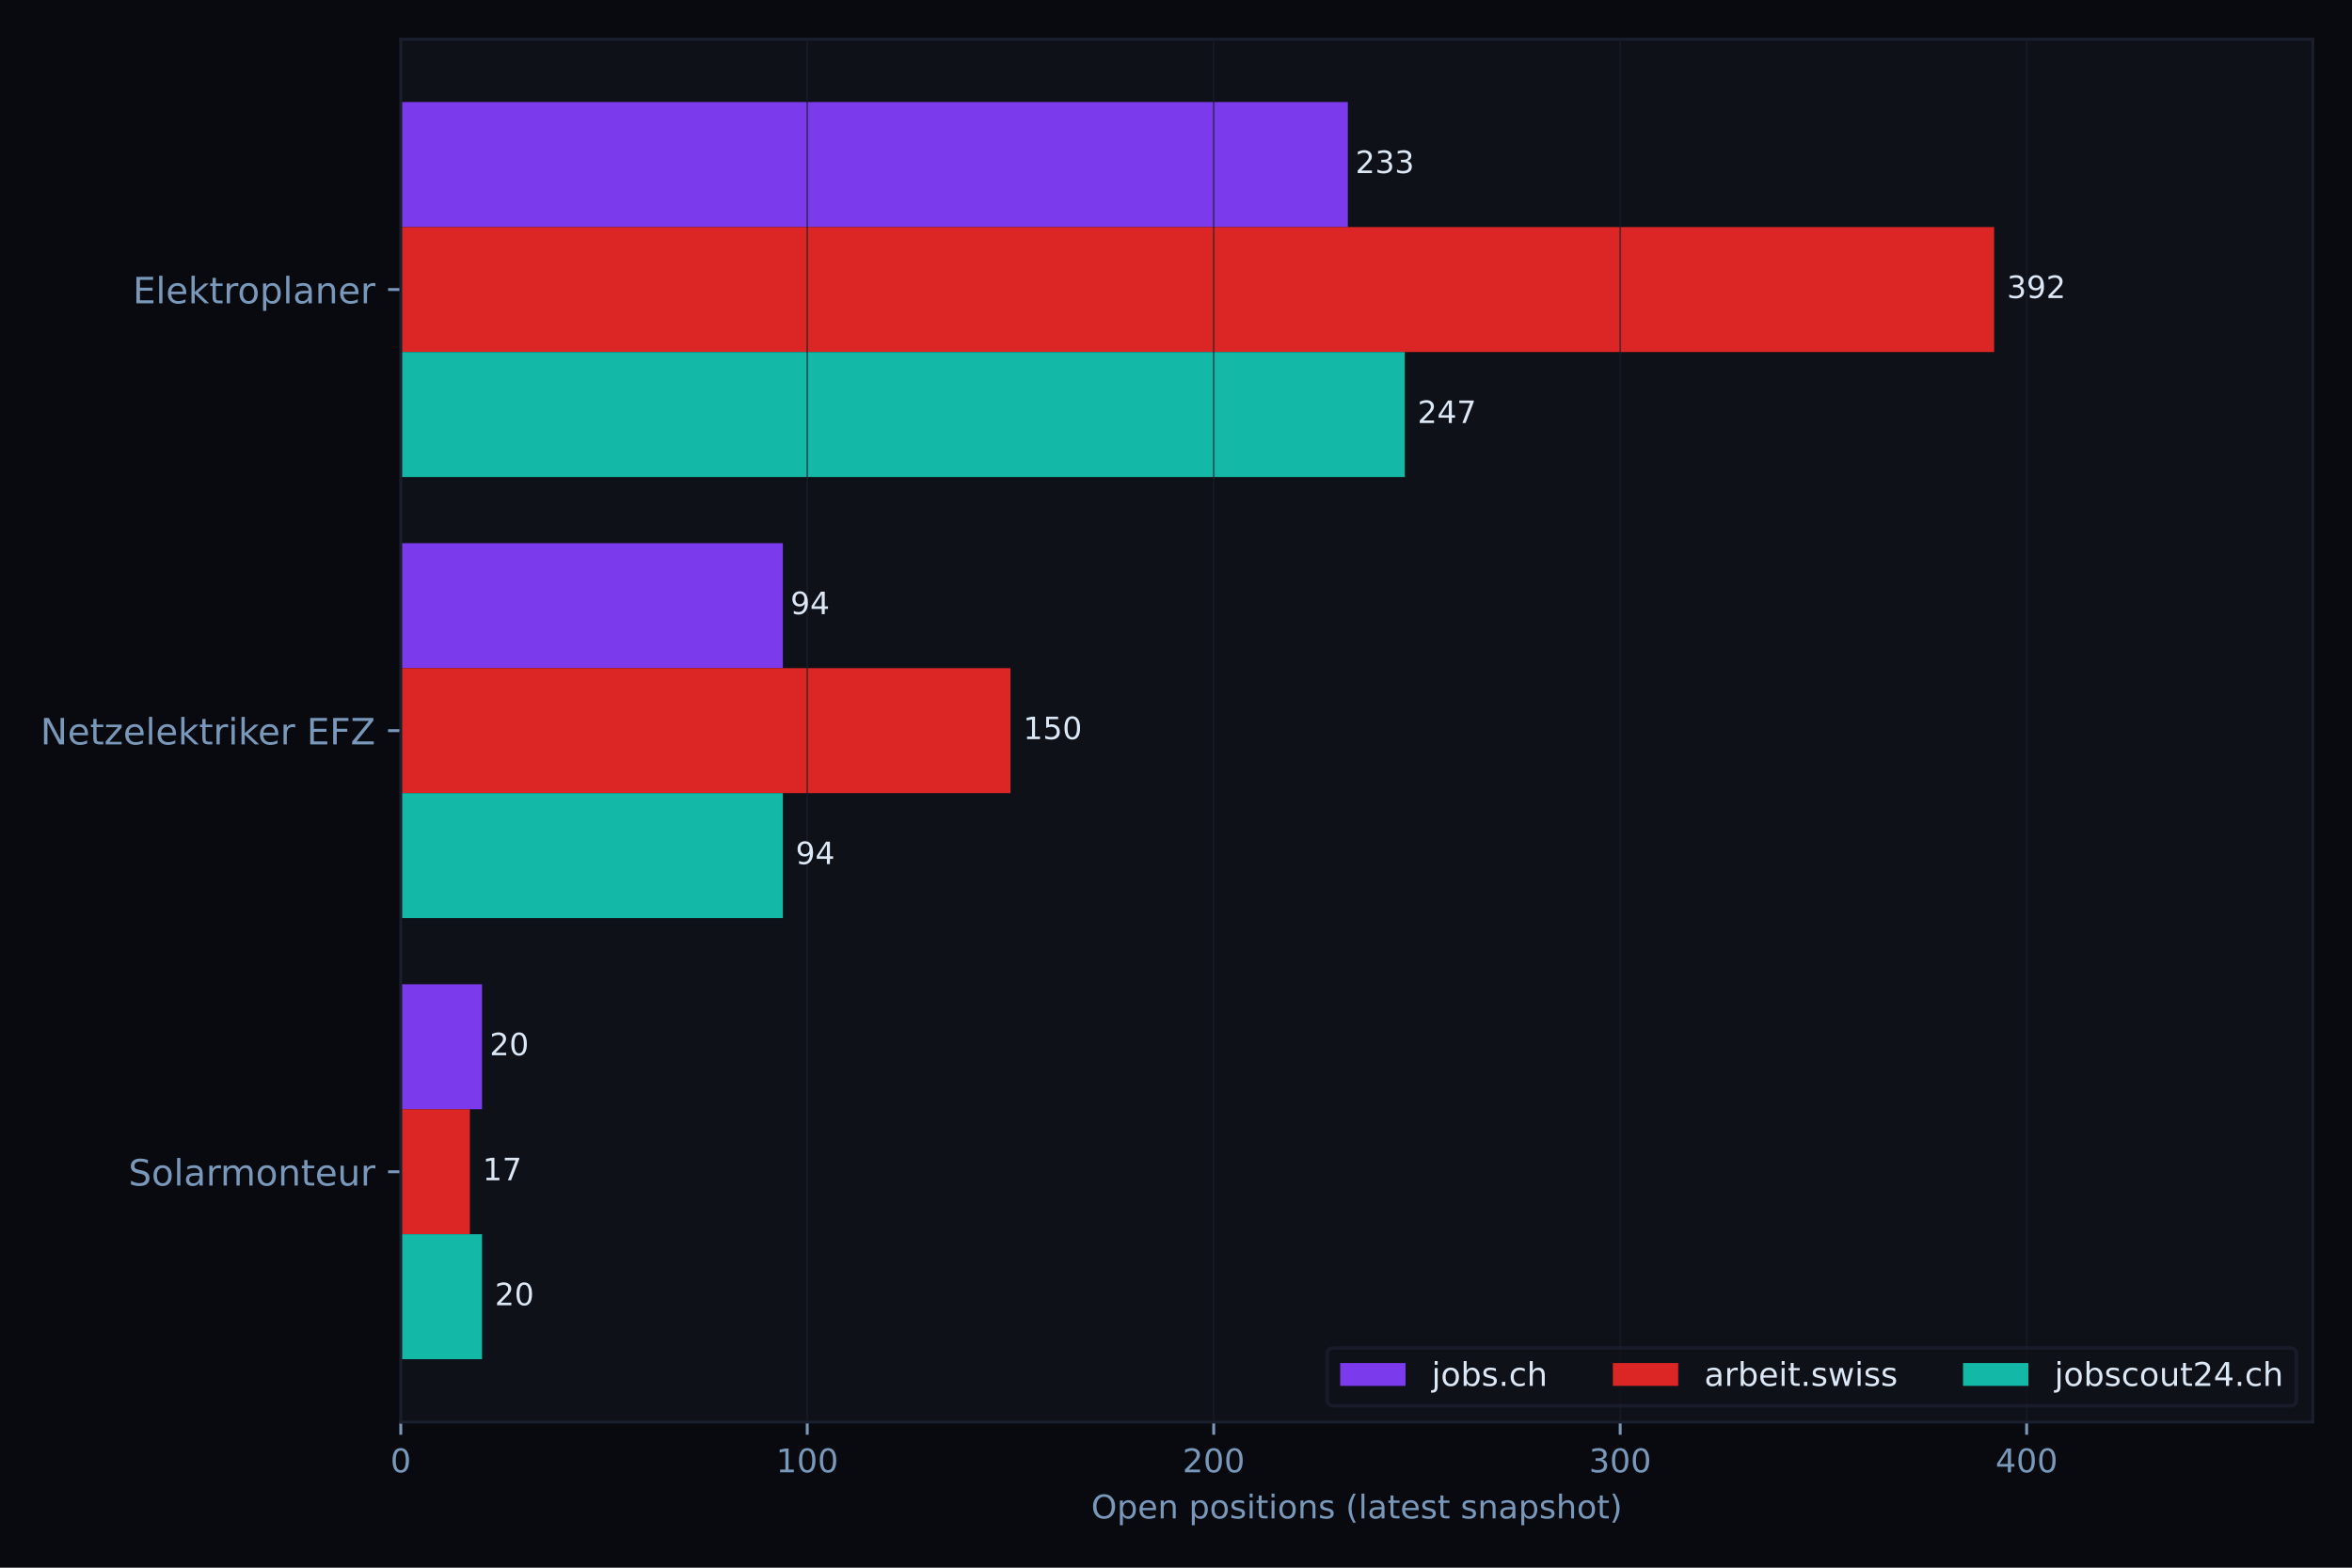
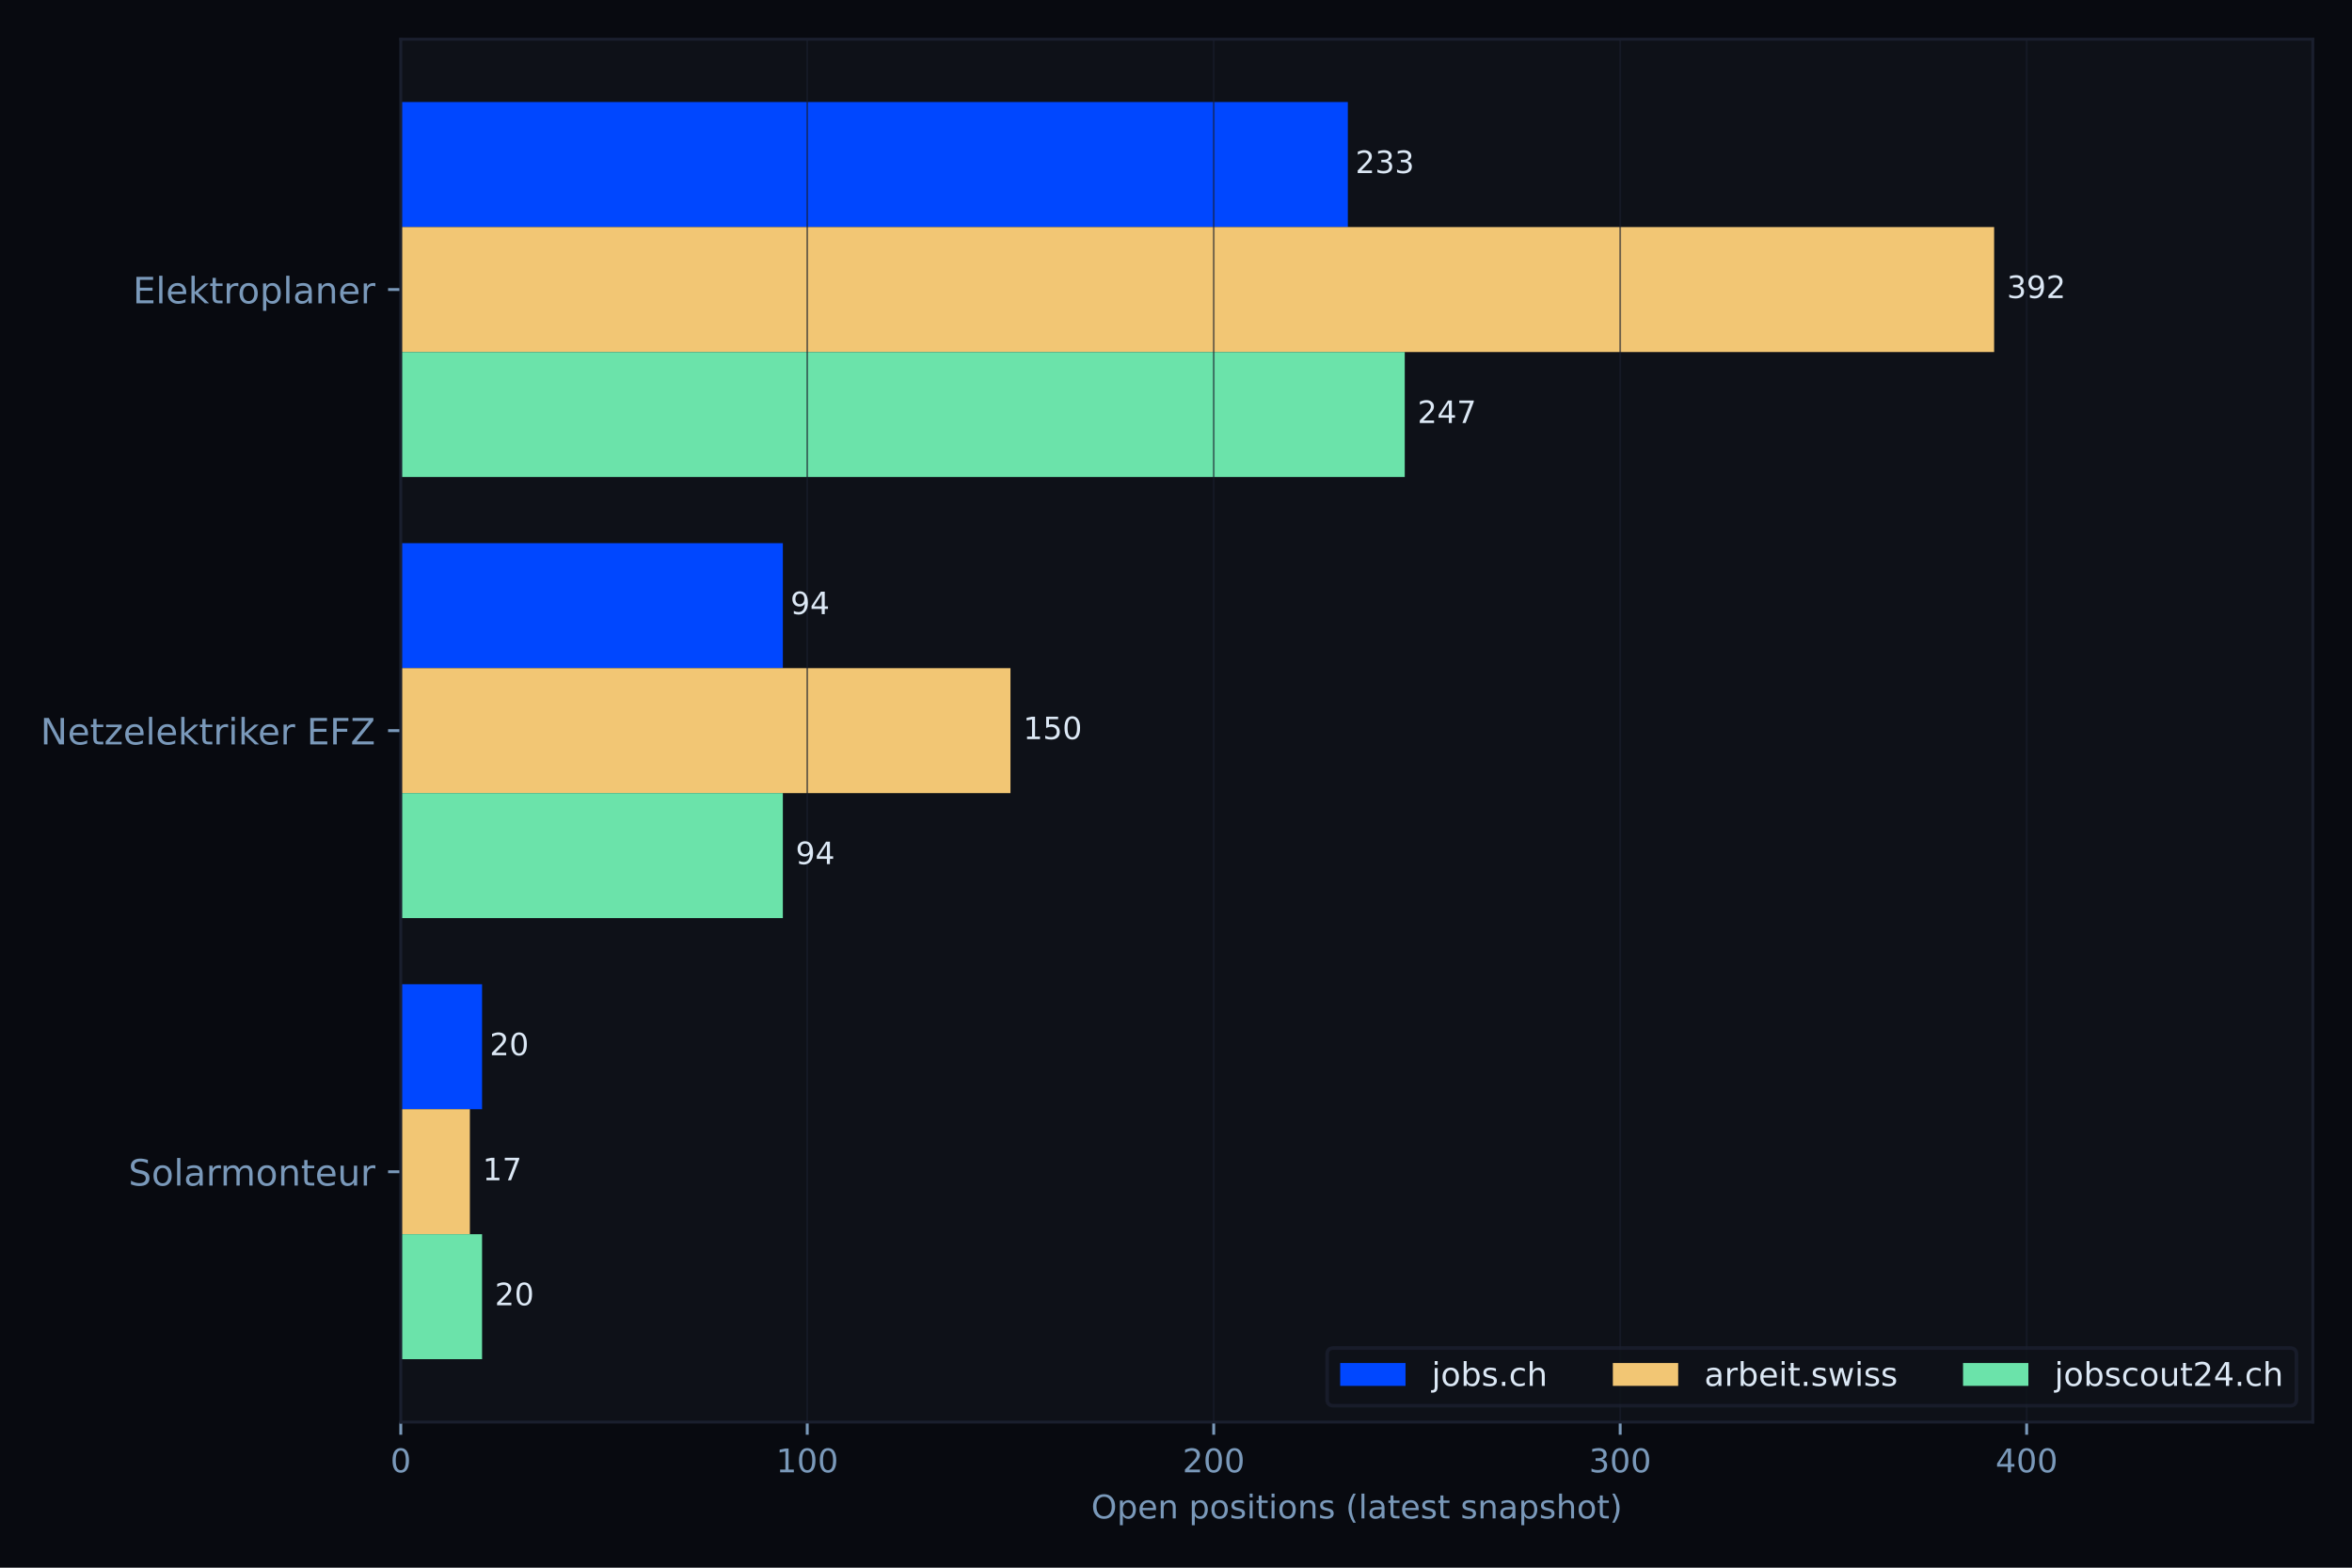
<svg xmlns="http://www.w3.org/2000/svg" xmlns:xlink="http://www.w3.org/1999/xlink" width="648pt" height="432pt" viewBox="0 0 648 432" version="1.1">
  <defs>
    <style type="text/css">*{stroke-linejoin: round; stroke-linecap: butt}</style>
  </defs>
  <g id="figure_1">
    <g id="patch_1">
      <path d="M 0 432  L 648 432  L 648 0  L 0 0  z " style="fill: #080a10" />
    </g>
    <g id="axes_1">
      <g id="patch_2">
        <path d="M 110.418 391.873  L 637.2 391.873  L 637.2 10.8  L 110.418 10.8  z " style="fill: #0e1118" />
      </g>
      <g id="patch_3">
-         <path d="M 110.418 28.121  L 371.345 28.121  L 371.345 62.562  L 110.418 62.562  z " clip-path="url(#p91f7af587e)" style="fill: #7c3aed" />
+         <path d="M 110.418 28.121  L 371.345 28.121  L 371.345 62.562  L 110.418 62.562  z " clip-path="url(#p91f7af587e)" style="fill: #0047ff" />
      </g>
      <g id="patch_4">
-         <path d="M 110.418 149.676  L 215.685 149.676  L 215.685 184.116  L 110.418 184.116  z " clip-path="url(#p91f7af587e)" style="fill: #7c3aed" />
+         <path d="M 110.418 149.676  L 215.685 149.676  L 215.685 184.116  L 110.418 184.116  z " clip-path="url(#p91f7af587e)" style="fill: #0047ff" />
      </g>
      <g id="patch_5">
-         <path d="M 110.418 271.23  L 132.815 271.23  L 132.815 305.67  L 110.418 305.67  z " clip-path="url(#p91f7af587e)" style="fill: #7c3aed" />
+         <path d="M 110.418 271.23  L 132.815 271.23  L 132.815 305.67  L 110.418 305.67  z " clip-path="url(#p91f7af587e)" style="fill: #0047ff" />
      </g>
      <g id="patch_6">
-         <path d="M 110.418 62.562  L 549.403 62.562  L 549.403 97.002  L 110.418 97.002  z " clip-path="url(#p91f7af587e)" style="fill: #dc2626" />
+         <path d="M 110.418 62.562  L 549.403 62.562  L 549.403 97.002  L 110.418 97.002  z " clip-path="url(#p91f7af587e)" style="fill: #f2c674" />
      </g>
      <g id="patch_7">
-         <path d="M 110.418 184.116  L 278.397 184.116  L 278.397 218.557  L 110.418 218.557  z " clip-path="url(#p91f7af587e)" style="fill: #dc2626" />
+         <path d="M 110.418 184.116  L 278.397 184.116  L 278.397 218.557  L 110.418 218.557  z " clip-path="url(#p91f7af587e)" style="fill: #f2c674" />
      </g>
      <g id="patch_8">
-         <path d="M 110.418 305.67  L 129.456 305.67  L 129.456 340.111  L 110.418 340.111  z " clip-path="url(#p91f7af587e)" style="fill: #dc2626" />
+         <path d="M 110.418 305.67  L 129.456 305.67  L 129.456 340.111  L 110.418 340.111  z " clip-path="url(#p91f7af587e)" style="fill: #f2c674" />
      </g>
      <g id="patch_9">
-         <path d="M 110.418 97.002  L 387.023 97.002  L 387.023 131.443  L 110.418 131.443  z " clip-path="url(#p91f7af587e)" style="fill: #14b8a6" />
+         <path d="M 110.418 97.002  L 387.023 97.002  L 387.023 131.443  L 110.418 131.443  z " clip-path="url(#p91f7af587e)" style="fill: #6be3aa" />
      </g>
      <g id="patch_10">
-         <path d="M 110.418 218.557  L 215.685 218.557  L 215.685 252.997  L 110.418 252.997  z " clip-path="url(#p91f7af587e)" style="fill: #14b8a6" />
+         <path d="M 110.418 218.557  L 215.685 218.557  L 215.685 252.997  L 110.418 252.997  z " clip-path="url(#p91f7af587e)" style="fill: #6be3aa" />
      </g>
      <g id="patch_11">
-         <path d="M 110.418 340.111  L 132.815 340.111  L 132.815 374.551  L 110.418 374.551  z " clip-path="url(#p91f7af587e)" style="fill: #14b8a6" />
+         <path d="M 110.418 340.111  L 132.815 340.111  L 132.815 374.551  L 110.418 374.551  z " clip-path="url(#p91f7af587e)" style="fill: #6be3aa" />
      </g>
      <g id="matplotlib.axis_1">
        <g id="xtick_1">
          <g id="line2d_1">
            <path d="M 110.418 391.873  L 110.418 10.8  " clip-path="url(#p91f7af587e)" style="fill: none; stroke: #1a1f2e; stroke-opacity: 0.6; stroke-width: 0.5; stroke-linecap: square" />
          </g>
          <g id="line2d_2">
            <defs>
              <path id="mff3be124f5" d="M 0 0  L 0 3.5  " style="stroke: #7a99ba; stroke-width: 0.8" />
            </defs>
            <g>
              <use xlink:href="#mff3be124f5" x="110.418" y="391.873" style="fill: #7a99ba; stroke: #7a99ba; stroke-width: 0.8" />
            </g>
          </g>
          <g id="text_1">
            <g style="fill: #7a99ba" transform="translate(107.5551 405.7113) scale(0.09 -0.09)">
              <defs>
                <path id="DejaVuSans-30" d="M 2034 4250  Q 1547 4250 1301 3770  Q 1056 3291 1056 2328  Q 1056 1369 1301 889  Q 1547 409 2034 409  Q 2525 409 2770 889  Q 3016 1369 3016 2328  Q 3016 3291 2770 3770  Q 2525 4250 2034 4250  z M 2034 4750  Q 2819 4750 3233 4129  Q 3647 3509 3647 2328  Q 3647 1150 3233 529  Q 2819 -91 2034 -91  Q 1250 -91 836 529  Q 422 1150 422 2328  Q 422 3509 836 4129  Q 1250 4750 2034 4750  z " transform="scale(0.015625)" />
              </defs>
              <use xlink:href="#DejaVuSans-30" />
            </g>
          </g>
        </g>
        <g id="xtick_2">
          <g id="line2d_3">
            <path d="M 222.404 391.873  L 222.404 10.8  " clip-path="url(#p91f7af587e)" style="fill: none; stroke: #1a1f2e; stroke-opacity: 0.6; stroke-width: 0.5; stroke-linecap: square" />
          </g>
          <g id="line2d_4">
            <g>
              <use xlink:href="#mff3be124f5" x="222.404" y="391.873" style="fill: #7a99ba; stroke: #7a99ba; stroke-width: 0.8" />
            </g>
          </g>
          <g id="text_2">
            <g style="fill: #7a99ba" transform="translate(213.8147 405.7113) scale(0.09 -0.09)">
              <defs>
                <path id="DejaVuSans-31" d="M 794 531  L 1825 531  L 1825 4091  L 703 3866  L 703 4441  L 1819 4666  L 2450 4666  L 2450 531  L 3481 531  L 3481 0  L 794 0  L 794 531  z " transform="scale(0.015625)" />
              </defs>
              <use xlink:href="#DejaVuSans-31" />
              <use xlink:href="#DejaVuSans-30" x="63.623" />
              <use xlink:href="#DejaVuSans-30" x="127.246" />
            </g>
          </g>
        </g>
        <g id="xtick_3">
          <g id="line2d_5">
            <path d="M 334.39 391.873  L 334.39 10.8  " clip-path="url(#p91f7af587e)" style="fill: none; stroke: #1a1f2e; stroke-opacity: 0.6; stroke-width: 0.5; stroke-linecap: square" />
          </g>
          <g id="line2d_6">
            <g>
              <use xlink:href="#mff3be124f5" x="334.39" y="391.873" style="fill: #7a99ba; stroke: #7a99ba; stroke-width: 0.8" />
            </g>
          </g>
          <g id="text_3">
            <g style="fill: #7a99ba" transform="translate(325.8007 405.7113) scale(0.09 -0.09)">
              <defs>
                <path id="DejaVuSans-32" d="M 1228 531  L 3431 531  L 3431 0  L 469 0  L 469 531  Q 828 903 1448 1529  Q 2069 2156 2228 2338  Q 2531 2678 2651 2914  Q 2772 3150 2772 3378  Q 2772 3750 2511 3984  Q 2250 4219 1831 4219  Q 1534 4219 1204 4116  Q 875 4013 500 3803  L 500 4441  Q 881 4594 1212 4672  Q 1544 4750 1819 4750  Q 2544 4750 2975 4387  Q 3406 4025 3406 3419  Q 3406 3131 3298 2873  Q 3191 2616 2906 2266  Q 2828 2175 2409 1742  Q 1991 1309 1228 531  z " transform="scale(0.015625)" />
              </defs>
              <use xlink:href="#DejaVuSans-32" />
              <use xlink:href="#DejaVuSans-30" x="63.623" />
              <use xlink:href="#DejaVuSans-30" x="127.246" />
            </g>
          </g>
        </g>
        <g id="xtick_4">
          <g id="line2d_7">
            <path d="M 446.376 391.873  L 446.376 10.8  " clip-path="url(#p91f7af587e)" style="fill: none; stroke: #1a1f2e; stroke-opacity: 0.6; stroke-width: 0.5; stroke-linecap: square" />
          </g>
          <g id="line2d_8">
            <g>
              <use xlink:href="#mff3be124f5" x="446.376" y="391.873" style="fill: #7a99ba; stroke: #7a99ba; stroke-width: 0.8" />
            </g>
          </g>
          <g id="text_4">
            <g style="fill: #7a99ba" transform="translate(437.7866 405.7113) scale(0.09 -0.09)">
              <defs>
                <path id="DejaVuSans-33" d="M 2597 2516  Q 3050 2419 3304 2112  Q 3559 1806 3559 1356  Q 3559 666 3084 287  Q 2609 -91 1734 -91  Q 1441 -91 1130 -33  Q 819 25 488 141  L 488 750  Q 750 597 1062 519  Q 1375 441 1716 441  Q 2309 441 2620 675  Q 2931 909 2931 1356  Q 2931 1769 2642 2001  Q 2353 2234 1838 2234  L 1294 2234  L 1294 2753  L 1863 2753  Q 2328 2753 2575 2939  Q 2822 3125 2822 3475  Q 2822 3834 2567 4026  Q 2313 4219 1838 4219  Q 1578 4219 1281 4162  Q 984 4106 628 3988  L 628 4550  Q 988 4650 1302 4700  Q 1616 4750 1894 4750  Q 2613 4750 3031 4423  Q 3450 4097 3450 3541  Q 3450 3153 3228 2886  Q 3006 2619 2597 2516  z " transform="scale(0.015625)" />
              </defs>
              <use xlink:href="#DejaVuSans-33" />
              <use xlink:href="#DejaVuSans-30" x="63.623" />
              <use xlink:href="#DejaVuSans-30" x="127.246" />
            </g>
          </g>
        </g>
        <g id="xtick_5">
          <g id="line2d_9">
            <path d="M 558.362 391.873  L 558.362 10.8  " clip-path="url(#p91f7af587e)" style="fill: none; stroke: #1a1f2e; stroke-opacity: 0.6; stroke-width: 0.5; stroke-linecap: square" />
          </g>
          <g id="line2d_10">
            <g>
              <use xlink:href="#mff3be124f5" x="558.362" y="391.873" style="fill: #7a99ba; stroke: #7a99ba; stroke-width: 0.8" />
            </g>
          </g>
          <g id="text_5">
            <g style="fill: #7a99ba" transform="translate(549.7725 405.7113) scale(0.09 -0.09)">
              <defs>
                <path id="DejaVuSans-34" d="M 2419 4116  L 825 1625  L 2419 1625  L 2419 4116  z M 2253 4666  L 3047 4666  L 3047 1625  L 3713 1625  L 3713 1100  L 3047 1100  L 3047 0  L 2419 0  L 2419 1100  L 313 1100  L 313 1709  L 2253 4666  z " transform="scale(0.015625)" />
              </defs>
              <use xlink:href="#DejaVuSans-34" />
              <use xlink:href="#DejaVuSans-30" x="63.623" />
              <use xlink:href="#DejaVuSans-30" x="127.246" />
            </g>
          </g>
        </g>
        <g id="text_6">
          <g style="fill: #7a99ba" transform="translate(300.6454 418.4216) scale(0.09 -0.09)">
            <defs>
              <path id="DejaVuSans-4f" d="M 2522 4238  Q 1834 4238 1429 3725  Q 1025 3213 1025 2328  Q 1025 1447 1429 934  Q 1834 422 2522 422  Q 3209 422 3611 934  Q 4013 1447 4013 2328  Q 4013 3213 3611 3725  Q 3209 4238 2522 4238  z M 2522 4750  Q 3503 4750 4090 4092  Q 4678 3434 4678 2328  Q 4678 1225 4090 567  Q 3503 -91 2522 -91  Q 1538 -91 948 565  Q 359 1222 359 2328  Q 359 3434 948 4092  Q 1538 4750 2522 4750  z " transform="scale(0.015625)" />
              <path id="DejaVuSans-70" d="M 1159 525  L 1159 -1331  L 581 -1331  L 581 3500  L 1159 3500  L 1159 2969  Q 1341 3281 1617 3432  Q 1894 3584 2278 3584  Q 2916 3584 3314 3078  Q 3713 2572 3713 1747  Q 3713 922 3314 415  Q 2916 -91 2278 -91  Q 1894 -91 1617 61  Q 1341 213 1159 525  z M 3116 1747  Q 3116 2381 2855 2742  Q 2594 3103 2138 3103  Q 1681 3103 1420 2742  Q 1159 2381 1159 1747  Q 1159 1113 1420 752  Q 1681 391 2138 391  Q 2594 391 2855 752  Q 3116 1113 3116 1747  z " transform="scale(0.015625)" />
              <path id="DejaVuSans-65" d="M 3597 1894  L 3597 1613  L 953 1613  Q 991 1019 1311 708  Q 1631 397 2203 397  Q 2534 397 2845 478  Q 3156 559 3463 722  L 3463 178  Q 3153 47 2828 -22  Q 2503 -91 2169 -91  Q 1331 -91 842 396  Q 353 884 353 1716  Q 353 2575 817 3079  Q 1281 3584 2069 3584  Q 2775 3584 3186 3129  Q 3597 2675 3597 1894  z M 3022 2063  Q 3016 2534 2758 2815  Q 2500 3097 2075 3097  Q 1594 3097 1305 2825  Q 1016 2553 972 2059  L 3022 2063  z " transform="scale(0.015625)" />
              <path id="DejaVuSans-6e" d="M 3513 2113  L 3513 0  L 2938 0  L 2938 2094  Q 2938 2591 2744 2837  Q 2550 3084 2163 3084  Q 1697 3084 1428 2787  Q 1159 2491 1159 1978  L 1159 0  L 581 0  L 581 3500  L 1159 3500  L 1159 2956  Q 1366 3272 1645 3428  Q 1925 3584 2291 3584  Q 2894 3584 3203 3211  Q 3513 2838 3513 2113  z " transform="scale(0.015625)" />
              <path id="DejaVuSans-20" transform="scale(0.015625)" />
              <path id="DejaVuSans-6f" d="M 1959 3097  Q 1497 3097 1228 2736  Q 959 2375 959 1747  Q 959 1119 1226 758  Q 1494 397 1959 397  Q 2419 397 2687 759  Q 2956 1122 2956 1747  Q 2956 2369 2687 2733  Q 2419 3097 1959 3097  z M 1959 3584  Q 2709 3584 3137 3096  Q 3566 2609 3566 1747  Q 3566 888 3137 398  Q 2709 -91 1959 -91  Q 1206 -91 779 398  Q 353 888 353 1747  Q 353 2609 779 3096  Q 1206 3584 1959 3584  z " transform="scale(0.015625)" />
              <path id="DejaVuSans-73" d="M 2834 3397  L 2834 2853  Q 2591 2978 2328 3040  Q 2066 3103 1784 3103  Q 1356 3103 1142 2972  Q 928 2841 928 2578  Q 928 2378 1081 2264  Q 1234 2150 1697 2047  L 1894 2003  Q 2506 1872 2764 1633  Q 3022 1394 3022 966  Q 3022 478 2636 193  Q 2250 -91 1575 -91  Q 1294 -91 989 -36  Q 684 19 347 128  L 347 722  Q 666 556 975 473  Q 1284 391 1588 391  Q 1994 391 2212 530  Q 2431 669 2431 922  Q 2431 1156 2273 1281  Q 2116 1406 1581 1522  L 1381 1569  Q 847 1681 609 1914  Q 372 2147 372 2553  Q 372 3047 722 3315  Q 1072 3584 1716 3584  Q 2034 3584 2315 3537  Q 2597 3491 2834 3397  z " transform="scale(0.015625)" />
              <path id="DejaVuSans-69" d="M 603 3500  L 1178 3500  L 1178 0  L 603 0  L 603 3500  z M 603 4863  L 1178 4863  L 1178 4134  L 603 4134  L 603 4863  z " transform="scale(0.015625)" />
              <path id="DejaVuSans-74" d="M 1172 4494  L 1172 3500  L 2356 3500  L 2356 3053  L 1172 3053  L 1172 1153  Q 1172 725 1289 603  Q 1406 481 1766 481  L 2356 481  L 2356 0  L 1766 0  Q 1100 0 847 248  Q 594 497 594 1153  L 594 3053  L 172 3053  L 172 3500  L 594 3500  L 594 4494  L 1172 4494  z " transform="scale(0.015625)" />
              <path id="DejaVuSans-28" d="M 1984 4856  Q 1566 4138 1362 3434  Q 1159 2731 1159 2009  Q 1159 1288 1364 580  Q 1569 -128 1984 -844  L 1484 -844  Q 1016 -109 783 600  Q 550 1309 550 2009  Q 550 2706 781 3412  Q 1013 4119 1484 4856  L 1984 4856  z " transform="scale(0.015625)" />
              <path id="DejaVuSans-6c" d="M 603 4863  L 1178 4863  L 1178 0  L 603 0  L 603 4863  z " transform="scale(0.015625)" />
              <path id="DejaVuSans-61" d="M 2194 1759  Q 1497 1759 1228 1600  Q 959 1441 959 1056  Q 959 750 1161 570  Q 1363 391 1709 391  Q 2188 391 2477 730  Q 2766 1069 2766 1631  L 2766 1759  L 2194 1759  z M 3341 1997  L 3341 0  L 2766 0  L 2766 531  Q 2569 213 2275 61  Q 1981 -91 1556 -91  Q 1019 -91 701 211  Q 384 513 384 1019  Q 384 1609 779 1909  Q 1175 2209 1959 2209  L 2766 2209  L 2766 2266  Q 2766 2663 2505 2880  Q 2244 3097 1772 3097  Q 1472 3097 1187 3025  Q 903 2953 641 2809  L 641 3341  Q 956 3463 1253 3523  Q 1550 3584 1831 3584  Q 2591 3584 2966 3190  Q 3341 2797 3341 1997  z " transform="scale(0.015625)" />
              <path id="DejaVuSans-68" d="M 3513 2113  L 3513 0  L 2938 0  L 2938 2094  Q 2938 2591 2744 2837  Q 2550 3084 2163 3084  Q 1697 3084 1428 2787  Q 1159 2491 1159 1978  L 1159 0  L 581 0  L 581 4863  L 1159 4863  L 1159 2956  Q 1366 3272 1645 3428  Q 1925 3584 2291 3584  Q 2894 3584 3203 3211  Q 3513 2838 3513 2113  z " transform="scale(0.015625)" />
              <path id="DejaVuSans-29" d="M 513 4856  L 1013 4856  Q 1481 4119 1714 3412  Q 1947 2706 1947 2009  Q 1947 1309 1714 600  Q 1481 -109 1013 -844  L 513 -844  Q 928 -128 1133 580  Q 1338 1288 1338 2009  Q 1338 2731 1133 3434  Q 928 4138 513 4856  z " transform="scale(0.015625)" />
            </defs>
            <use xlink:href="#DejaVuSans-4f" />
            <use xlink:href="#DejaVuSans-70" x="78.711" />
            <use xlink:href="#DejaVuSans-65" x="142.188" />
            <use xlink:href="#DejaVuSans-6e" x="203.711" />
            <use xlink:href="#DejaVuSans-20" x="267.09" />
            <use xlink:href="#DejaVuSans-70" x="298.877" />
            <use xlink:href="#DejaVuSans-6f" x="362.354" />
            <use xlink:href="#DejaVuSans-73" x="423.535" />
            <use xlink:href="#DejaVuSans-69" x="475.635" />
            <use xlink:href="#DejaVuSans-74" x="503.418" />
            <use xlink:href="#DejaVuSans-69" x="542.627" />
            <use xlink:href="#DejaVuSans-6f" x="570.41" />
            <use xlink:href="#DejaVuSans-6e" x="631.592" />
            <use xlink:href="#DejaVuSans-73" x="694.971" />
            <use xlink:href="#DejaVuSans-20" x="747.07" />
            <use xlink:href="#DejaVuSans-28" x="778.857" />
            <use xlink:href="#DejaVuSans-6c" x="817.871" />
            <use xlink:href="#DejaVuSans-61" x="845.654" />
            <use xlink:href="#DejaVuSans-74" x="906.934" />
            <use xlink:href="#DejaVuSans-65" x="946.143" />
            <use xlink:href="#DejaVuSans-73" x="1007.666" />
            <use xlink:href="#DejaVuSans-74" x="1059.766" />
            <use xlink:href="#DejaVuSans-20" x="1098.975" />
            <use xlink:href="#DejaVuSans-73" x="1130.762" />
            <use xlink:href="#DejaVuSans-6e" x="1182.861" />
            <use xlink:href="#DejaVuSans-61" x="1246.24" />
            <use xlink:href="#DejaVuSans-70" x="1307.52" />
            <use xlink:href="#DejaVuSans-73" x="1370.996" />
            <use xlink:href="#DejaVuSans-68" x="1423.096" />
            <use xlink:href="#DejaVuSans-6f" x="1486.475" />
            <use xlink:href="#DejaVuSans-74" x="1547.656" />
            <use xlink:href="#DejaVuSans-29" x="1586.865" />
          </g>
        </g>
      </g>
      <g id="matplotlib.axis_2">
        <g id="ytick_1">
          <g id="line2d_11">
            <defs>
              <path id="mdf66c61492" d="M 0 0  L -3.5 0  " style="stroke: #7a99ba; stroke-width: 0.8" />
            </defs>
            <g>
              <use xlink:href="#mdf66c61492" x="110.418" y="79.782" style="fill: #7a99ba; stroke: #7a99ba; stroke-width: 0.8" />
            </g>
          </g>
          <g id="text_7">
            <g style="fill: #7a99ba" transform="translate(36.59631 83.58128) scale(0.1 -0.1)">
              <defs>
                <path id="DejaVuSans-45" d="M 628 4666  L 3578 4666  L 3578 4134  L 1259 4134  L 1259 2753  L 3481 2753  L 3481 2222  L 1259 2222  L 1259 531  L 3634 531  L 3634 0  L 628 0  L 628 4666  z " transform="scale(0.015625)" />
                <path id="DejaVuSans-6b" d="M 581 4863  L 1159 4863  L 1159 1991  L 2875 3500  L 3609 3500  L 1753 1863  L 3688 0  L 2938 0  L 1159 1709  L 1159 0  L 581 0  L 581 4863  z " transform="scale(0.015625)" />
                <path id="DejaVuSans-72" d="M 2631 2963  Q 2534 3019 2420 3045  Q 2306 3072 2169 3072  Q 1681 3072 1420 2755  Q 1159 2438 1159 1844  L 1159 0  L 581 0  L 581 3500  L 1159 3500  L 1159 2956  Q 1341 3275 1631 3429  Q 1922 3584 2338 3584  Q 2397 3584 2469 3576  Q 2541 3569 2628 3553  L 2631 2963  z " transform="scale(0.015625)" />
              </defs>
              <use xlink:href="#DejaVuSans-45" />
              <use xlink:href="#DejaVuSans-6c" x="63.184" />
              <use xlink:href="#DejaVuSans-65" x="90.967" />
              <use xlink:href="#DejaVuSans-6b" x="152.49" />
              <use xlink:href="#DejaVuSans-74" x="210.4" />
              <use xlink:href="#DejaVuSans-72" x="249.609" />
              <use xlink:href="#DejaVuSans-6f" x="288.473" />
              <use xlink:href="#DejaVuSans-70" x="349.654" />
              <use xlink:href="#DejaVuSans-6c" x="413.131" />
              <use xlink:href="#DejaVuSans-61" x="440.914" />
              <use xlink:href="#DejaVuSans-6e" x="502.193" />
              <use xlink:href="#DejaVuSans-65" x="565.572" />
              <use xlink:href="#DejaVuSans-72" x="627.096" />
            </g>
          </g>
        </g>
        <g id="ytick_2">
          <g id="line2d_12">
            <g>
              <use xlink:href="#mdf66c61492" x="110.418" y="201.336" style="fill: #7a99ba; stroke: #7a99ba; stroke-width: 0.8" />
            </g>
          </g>
          <g id="text_8">
            <g style="fill: #7a99ba" transform="translate(11.14006 205.1356) scale(0.1 -0.1)">
              <defs>
                <path id="DejaVuSans-4e" d="M 628 4666  L 1478 4666  L 3547 763  L 3547 4666  L 4159 4666  L 4159 0  L 3309 0  L 1241 3903  L 1241 0  L 628 0  L 628 4666  z " transform="scale(0.015625)" />
                <path id="DejaVuSans-7a" d="M 353 3500  L 3084 3500  L 3084 2975  L 922 459  L 3084 459  L 3084 0  L 275 0  L 275 525  L 2438 3041  L 353 3041  L 353 3500  z " transform="scale(0.015625)" />
                <path id="DejaVuSans-46" d="M 628 4666  L 3309 4666  L 3309 4134  L 1259 4134  L 1259 2759  L 3109 2759  L 3109 2228  L 1259 2228  L 1259 0  L 628 0  L 628 4666  z " transform="scale(0.015625)" />
                <path id="DejaVuSans-5a" d="M 359 4666  L 4025 4666  L 4025 4184  L 1075 531  L 4097 531  L 4097 0  L 288 0  L 288 481  L 3238 4134  L 359 4134  L 359 4666  z " transform="scale(0.015625)" />
              </defs>
              <use xlink:href="#DejaVuSans-4e" />
              <use xlink:href="#DejaVuSans-65" x="74.805" />
              <use xlink:href="#DejaVuSans-74" x="136.328" />
              <use xlink:href="#DejaVuSans-7a" x="175.537" />
              <use xlink:href="#DejaVuSans-65" x="228.027" />
              <use xlink:href="#DejaVuSans-6c" x="289.551" />
              <use xlink:href="#DejaVuSans-65" x="317.334" />
              <use xlink:href="#DejaVuSans-6b" x="378.857" />
              <use xlink:href="#DejaVuSans-74" x="436.768" />
              <use xlink:href="#DejaVuSans-72" x="475.977" />
              <use xlink:href="#DejaVuSans-69" x="517.09" />
              <use xlink:href="#DejaVuSans-6b" x="544.873" />
              <use xlink:href="#DejaVuSans-65" x="599.158" />
              <use xlink:href="#DejaVuSans-72" x="660.682" />
              <use xlink:href="#DejaVuSans-20" x="701.795" />
              <use xlink:href="#DejaVuSans-45" x="733.582" />
              <use xlink:href="#DejaVuSans-46" x="796.766" />
              <use xlink:href="#DejaVuSans-5a" x="854.285" />
            </g>
          </g>
        </g>
        <g id="ytick_3">
          <g id="line2d_13">
            <g>
              <use xlink:href="#mdf66c61492" x="110.418" y="322.891" style="fill: #7a99ba; stroke: #7a99ba; stroke-width: 0.8" />
            </g>
          </g>
          <g id="text_9">
            <g style="fill: #7a99ba" transform="translate(35.39006 326.6899) scale(0.1 -0.1)">
              <defs>
                <path id="DejaVuSans-53" d="M 3425 4513  L 3425 3897  Q 3066 4069 2747 4153  Q 2428 4238 2131 4238  Q 1616 4238 1336 4038  Q 1056 3838 1056 3469  Q 1056 3159 1242 3001  Q 1428 2844 1947 2747  L 2328 2669  Q 3034 2534 3370 2195  Q 3706 1856 3706 1288  Q 3706 609 3251 259  Q 2797 -91 1919 -91  Q 1588 -91 1214 -16  Q 841 59 441 206  L 441 856  Q 825 641 1194 531  Q 1563 422 1919 422  Q 2459 422 2753 634  Q 3047 847 3047 1241  Q 3047 1584 2836 1778  Q 2625 1972 2144 2069  L 1759 2144  Q 1053 2284 737 2584  Q 422 2884 422 3419  Q 422 4038 858 4394  Q 1294 4750 2059 4750  Q 2388 4750 2728 4690  Q 3069 4631 3425 4513  z " transform="scale(0.015625)" />
                <path id="DejaVuSans-6d" d="M 3328 2828  Q 3544 3216 3844 3400  Q 4144 3584 4550 3584  Q 5097 3584 5394 3201  Q 5691 2819 5691 2113  L 5691 0  L 5113 0  L 5113 2094  Q 5113 2597 4934 2840  Q 4756 3084 4391 3084  Q 3944 3084 3684 2787  Q 3425 2491 3425 1978  L 3425 0  L 2847 0  L 2847 2094  Q 2847 2600 2669 2842  Q 2491 3084 2119 3084  Q 1678 3084 1418 2786  Q 1159 2488 1159 1978  L 1159 0  L 581 0  L 581 3500  L 1159 3500  L 1159 2956  Q 1356 3278 1631 3431  Q 1906 3584 2284 3584  Q 2666 3584 2933 3390  Q 3200 3197 3328 2828  z " transform="scale(0.015625)" />
                <path id="DejaVuSans-75" d="M 544 1381  L 544 3500  L 1119 3500  L 1119 1403  Q 1119 906 1312 657  Q 1506 409 1894 409  Q 2359 409 2629 706  Q 2900 1003 2900 1516  L 2900 3500  L 3475 3500  L 3475 0  L 2900 0  L 2900 538  Q 2691 219 2414 64  Q 2138 -91 1772 -91  Q 1169 -91 856 284  Q 544 659 544 1381  z M 1991 3584  L 1991 3584  z " transform="scale(0.015625)" />
              </defs>
              <use xlink:href="#DejaVuSans-53" />
              <use xlink:href="#DejaVuSans-6f" x="63.477" />
              <use xlink:href="#DejaVuSans-6c" x="124.658" />
              <use xlink:href="#DejaVuSans-61" x="152.441" />
              <use xlink:href="#DejaVuSans-72" x="213.721" />
              <use xlink:href="#DejaVuSans-6d" x="253.084" />
              <use xlink:href="#DejaVuSans-6f" x="350.496" />
              <use xlink:href="#DejaVuSans-6e" x="411.678" />
              <use xlink:href="#DejaVuSans-74" x="475.057" />
              <use xlink:href="#DejaVuSans-65" x="514.266" />
              <use xlink:href="#DejaVuSans-75" x="575.789" />
              <use xlink:href="#DejaVuSans-72" x="639.168" />
            </g>
          </g>
        </g>
      </g>
      <g id="patch_12">
        <path d="M 110.418 391.873  L 110.418 10.8  " style="fill: none; stroke: #1a1f2e; stroke-width: 0.8; stroke-linejoin: miter; stroke-linecap: square" />
      </g>
      <g id="patch_13">
        <path d="M 637.2 391.873  L 637.2 10.8  " style="fill: none; stroke: #1a1f2e; stroke-width: 0.8; stroke-linejoin: miter; stroke-linecap: square" />
      </g>
      <g id="patch_14">
        <path d="M 110.418 391.873  L 637.2 391.873  " style="fill: none; stroke: #1a1f2e; stroke-width: 0.8; stroke-linejoin: miter; stroke-linecap: square" />
      </g>
      <g id="patch_15">
        <path d="M 110.418 10.8  L 637.2 10.8  " style="fill: none; stroke: #1a1f2e; stroke-width: 0.8; stroke-linejoin: miter; stroke-linecap: square" />
      </g>
      <g id="text_10">
        <g style="fill: #dce8f5" transform="translate(373.4328 47.68715) scale(0.085 -0.085)">
          <use xlink:href="#DejaVuSans-32" />
          <use xlink:href="#DejaVuSans-33" x="63.623" />
          <use xlink:href="#DejaVuSans-33" x="127.246" />
        </g>
      </g>
      <g id="text_11">
        <g style="fill: #dce8f5" transform="translate(217.7724 169.2414) scale(0.085 -0.085)">
          <defs>
            <path id="DejaVuSans-39" d="M 703 97  L 703 672  Q 941 559 1184 500  Q 1428 441 1663 441  Q 2288 441 2617 861  Q 2947 1281 2994 2138  Q 2813 1869 2534 1725  Q 2256 1581 1919 1581  Q 1219 1581 811 2004  Q 403 2428 403 3163  Q 403 3881 828 4315  Q 1253 4750 1959 4750  Q 2769 4750 3195 4129  Q 3622 3509 3622 2328  Q 3622 1225 3098 567  Q 2575 -91 1691 -91  Q 1453 -91 1209 -44  Q 966 3 703 97  z M 1959 2075  Q 2384 2075 2632 2365  Q 2881 2656 2881 3163  Q 2881 3666 2632 3958  Q 2384 4250 1959 4250  Q 1534 4250 1286 3958  Q 1038 3666 1038 3163  Q 1038 2656 1286 2365  Q 1534 2075 1959 2075  z " transform="scale(0.015625)" />
          </defs>
          <use xlink:href="#DejaVuSans-39" />
          <use xlink:href="#DejaVuSans-34" x="63.623" />
        </g>
      </g>
      <g id="text_12">
        <g style="fill: #dce8f5" transform="translate(134.9028 290.7957) scale(0.085 -0.085)">
          <use xlink:href="#DejaVuSans-32" />
          <use xlink:href="#DejaVuSans-30" x="63.623" />
        </g>
      </g>
      <g id="text_13">
        <g style="fill: #dce8f5" transform="translate(552.9149 82.12753) scale(0.085 -0.085)">
          <use xlink:href="#DejaVuSans-33" />
          <use xlink:href="#DejaVuSans-39" x="63.623" />
          <use xlink:href="#DejaVuSans-32" x="127.246" />
        </g>
      </g>
      <g id="text_14">
        <g style="fill: #dce8f5" transform="translate(281.909 203.6818) scale(0.085 -0.085)">
          <defs>
            <path id="DejaVuSans-35" d="M 691 4666  L 3169 4666  L 3169 4134  L 1269 4134  L 1269 2991  Q 1406 3038 1543 3061  Q 1681 3084 1819 3084  Q 2600 3084 3056 2656  Q 3513 2228 3513 1497  Q 3513 744 3044 326  Q 2575 -91 1722 -91  Q 1428 -91 1123 -41  Q 819 9 494 109  L 494 744  Q 775 591 1075 516  Q 1375 441 1709 441  Q 2250 441 2565 725  Q 2881 1009 2881 1497  Q 2881 1984 2565 2268  Q 2250 2553 1709 2553  Q 1456 2553 1204 2497  Q 953 2441 691 2322  L 691 4666  z " transform="scale(0.015625)" />
          </defs>
          <use xlink:href="#DejaVuSans-31" />
          <use xlink:href="#DejaVuSans-35" x="63.623" />
          <use xlink:href="#DejaVuSans-30" x="127.246" />
        </g>
      </g>
      <g id="text_15">
        <g style="fill: #dce8f5" transform="translate(132.9677 325.2361) scale(0.085 -0.085)">
          <defs>
            <path id="DejaVuSans-37" d="M 525 4666  L 3525 4666  L 3525 4397  L 1831 0  L 1172 0  L 2766 4134  L 525 4134  L 525 4666  z " transform="scale(0.015625)" />
          </defs>
          <use xlink:href="#DejaVuSans-31" />
          <use xlink:href="#DejaVuSans-37" x="63.623" />
        </g>
      </g>
      <g id="text_16">
        <g style="fill: #dce8f5" transform="translate(390.5353 116.5679) scale(0.085 -0.085)">
          <use xlink:href="#DejaVuSans-32" />
          <use xlink:href="#DejaVuSans-34" x="63.623" />
          <use xlink:href="#DejaVuSans-37" x="127.246" />
        </g>
      </g>
      <g id="text_17">
        <g style="fill: #dce8f5" transform="translate(219.1968 238.1222) scale(0.085 -0.085)">
          <use xlink:href="#DejaVuSans-39" />
          <use xlink:href="#DejaVuSans-34" x="63.623" />
        </g>
      </g>
      <g id="text_18">
        <g style="fill: #dce8f5" transform="translate(136.3272 359.6765) scale(0.085 -0.085)">
          <use xlink:href="#DejaVuSans-32" />
          <use xlink:href="#DejaVuSans-30" x="63.623" />
        </g>
      </g>
      <g id="legend_1">
        <g id="patch_16">
          <path d="M 367.435 387.373  L 630.9 387.373  Q 632.7 387.373 632.7 385.573  L 632.7 373.262  Q 632.7 371.462 630.9 371.462  L 367.435 371.462  Q 365.635 371.462 365.635 373.262  L 365.635 385.573  Q 365.635 387.373 367.435 387.373  z " style="fill: #0e1118; opacity: 0.8; stroke: #1a1f2e; stroke-linejoin: miter" />
        </g>
        <g id="patch_17">
-           <path d="M 369.235 381.901  L 387.235 381.901  L 387.235 375.601  L 369.235 375.601  z " style="fill: #7c3aed" />
+           <path d="M 369.235 381.901  L 387.235 381.901  L 387.235 375.601  L 369.235 375.601  z " style="fill: #0047ff" />
        </g>
        <g id="text_19">
          <g style="fill: #dce8f5" transform="translate(394.4348 381.901) scale(0.09 -0.09)">
            <defs>
              <path id="DejaVuSans-6a" d="M 603 3500  L 1178 3500  L 1178 -63  Q 1178 -731 923 -1031  Q 669 -1331 103 -1331  L -116 -1331  L -116 -844  L 38 -844  Q 366 -844 484 -692  Q 603 -541 603 -63  L 603 3500  z M 603 4863  L 1178 4863  L 1178 4134  L 603 4134  L 603 4863  z " transform="scale(0.015625)" />
              <path id="DejaVuSans-62" d="M 3116 1747  Q 3116 2381 2855 2742  Q 2594 3103 2138 3103  Q 1681 3103 1420 2742  Q 1159 2381 1159 1747  Q 1159 1113 1420 752  Q 1681 391 2138 391  Q 2594 391 2855 752  Q 3116 1113 3116 1747  z M 1159 2969  Q 1341 3281 1617 3432  Q 1894 3584 2278 3584  Q 2916 3584 3314 3078  Q 3713 2572 3713 1747  Q 3713 922 3314 415  Q 2916 -91 2278 -91  Q 1894 -91 1617 61  Q 1341 213 1159 525  L 1159 0  L 581 0  L 581 4863  L 1159 4863  L 1159 2969  z " transform="scale(0.015625)" />
              <path id="DejaVuSans-2e" d="M 684 794  L 1344 794  L 1344 0  L 684 0  L 684 794  z " transform="scale(0.015625)" />
              <path id="DejaVuSans-63" d="M 3122 3366  L 3122 2828  Q 2878 2963 2633 3030  Q 2388 3097 2138 3097  Q 1578 3097 1268 2742  Q 959 2388 959 1747  Q 959 1106 1268 751  Q 1578 397 2138 397  Q 2388 397 2633 464  Q 2878 531 3122 666  L 3122 134  Q 2881 22 2623 -34  Q 2366 -91 2075 -91  Q 1284 -91 818 406  Q 353 903 353 1747  Q 353 2603 823 3093  Q 1294 3584 2113 3584  Q 2378 3584 2631 3529  Q 2884 3475 3122 3366  z " transform="scale(0.015625)" />
            </defs>
            <use xlink:href="#DejaVuSans-6a" />
            <use xlink:href="#DejaVuSans-6f" x="27.783" />
            <use xlink:href="#DejaVuSans-62" x="88.965" />
            <use xlink:href="#DejaVuSans-73" x="152.441" />
            <use xlink:href="#DejaVuSans-2e" x="204.541" />
            <use xlink:href="#DejaVuSans-63" x="236.328" />
            <use xlink:href="#DejaVuSans-68" x="291.309" />
          </g>
        </g>
        <g id="patch_18">
-           <path d="M 444.357 381.901  L 462.357 381.901  L 462.357 375.601  L 444.357 375.601  z " style="fill: #dc2626" />
+           <path d="M 444.357 381.901  L 462.357 381.901  L 462.357 375.601  L 444.357 375.601  z " style="fill: #f2c674" />
        </g>
        <g id="text_20">
          <g style="fill: #dce8f5" transform="translate(469.5567 381.901) scale(0.09 -0.09)">
            <defs>
              <path id="DejaVuSans-77" d="M 269 3500  L 844 3500  L 1563 769  L 2278 3500  L 2956 3500  L 3675 769  L 4391 3500  L 4966 3500  L 4050 0  L 3372 0  L 2619 2869  L 1863 0  L 1184 0  L 269 3500  z " transform="scale(0.015625)" />
            </defs>
            <use xlink:href="#DejaVuSans-61" />
            <use xlink:href="#DejaVuSans-72" x="61.279" />
            <use xlink:href="#DejaVuSans-62" x="102.393" />
            <use xlink:href="#DejaVuSans-65" x="165.869" />
            <use xlink:href="#DejaVuSans-69" x="227.393" />
            <use xlink:href="#DejaVuSans-74" x="255.176" />
            <use xlink:href="#DejaVuSans-2e" x="294.385" />
            <use xlink:href="#DejaVuSans-73" x="326.172" />
            <use xlink:href="#DejaVuSans-77" x="378.271" />
            <use xlink:href="#DejaVuSans-69" x="460.059" />
            <use xlink:href="#DejaVuSans-73" x="487.842" />
            <use xlink:href="#DejaVuSans-73" x="539.941" />
          </g>
        </g>
        <g id="patch_19">
-           <path d="M 540.838 381.901  L 558.838 381.901  L 558.838 375.601  L 540.838 375.601  z " style="fill: #14b8a6" />
+           <path d="M 540.838 381.901  L 558.838 381.901  L 558.838 375.601  L 540.838 375.601  z " style="fill: #6be3aa" />
        </g>
        <g id="text_21">
          <g style="fill: #dce8f5" transform="translate(566.0381 381.901) scale(0.09 -0.09)">
            <use xlink:href="#DejaVuSans-6a" />
            <use xlink:href="#DejaVuSans-6f" x="27.783" />
            <use xlink:href="#DejaVuSans-62" x="88.965" />
            <use xlink:href="#DejaVuSans-73" x="152.441" />
            <use xlink:href="#DejaVuSans-63" x="204.541" />
            <use xlink:href="#DejaVuSans-6f" x="259.521" />
            <use xlink:href="#DejaVuSans-75" x="320.703" />
            <use xlink:href="#DejaVuSans-74" x="384.082" />
            <use xlink:href="#DejaVuSans-32" x="423.291" />
            <use xlink:href="#DejaVuSans-34" x="486.914" />
            <use xlink:href="#DejaVuSans-2e" x="550.537" />
            <use xlink:href="#DejaVuSans-63" x="582.324" />
            <use xlink:href="#DejaVuSans-68" x="637.305" />
          </g>
        </g>
      </g>
    </g>
  </g>
  <defs>
    <clipPath id="p91f7af587e">
      <rect x="110.418" y="10.8" width="526.782" height="381.073" />
    </clipPath>
  </defs>
</svg>
